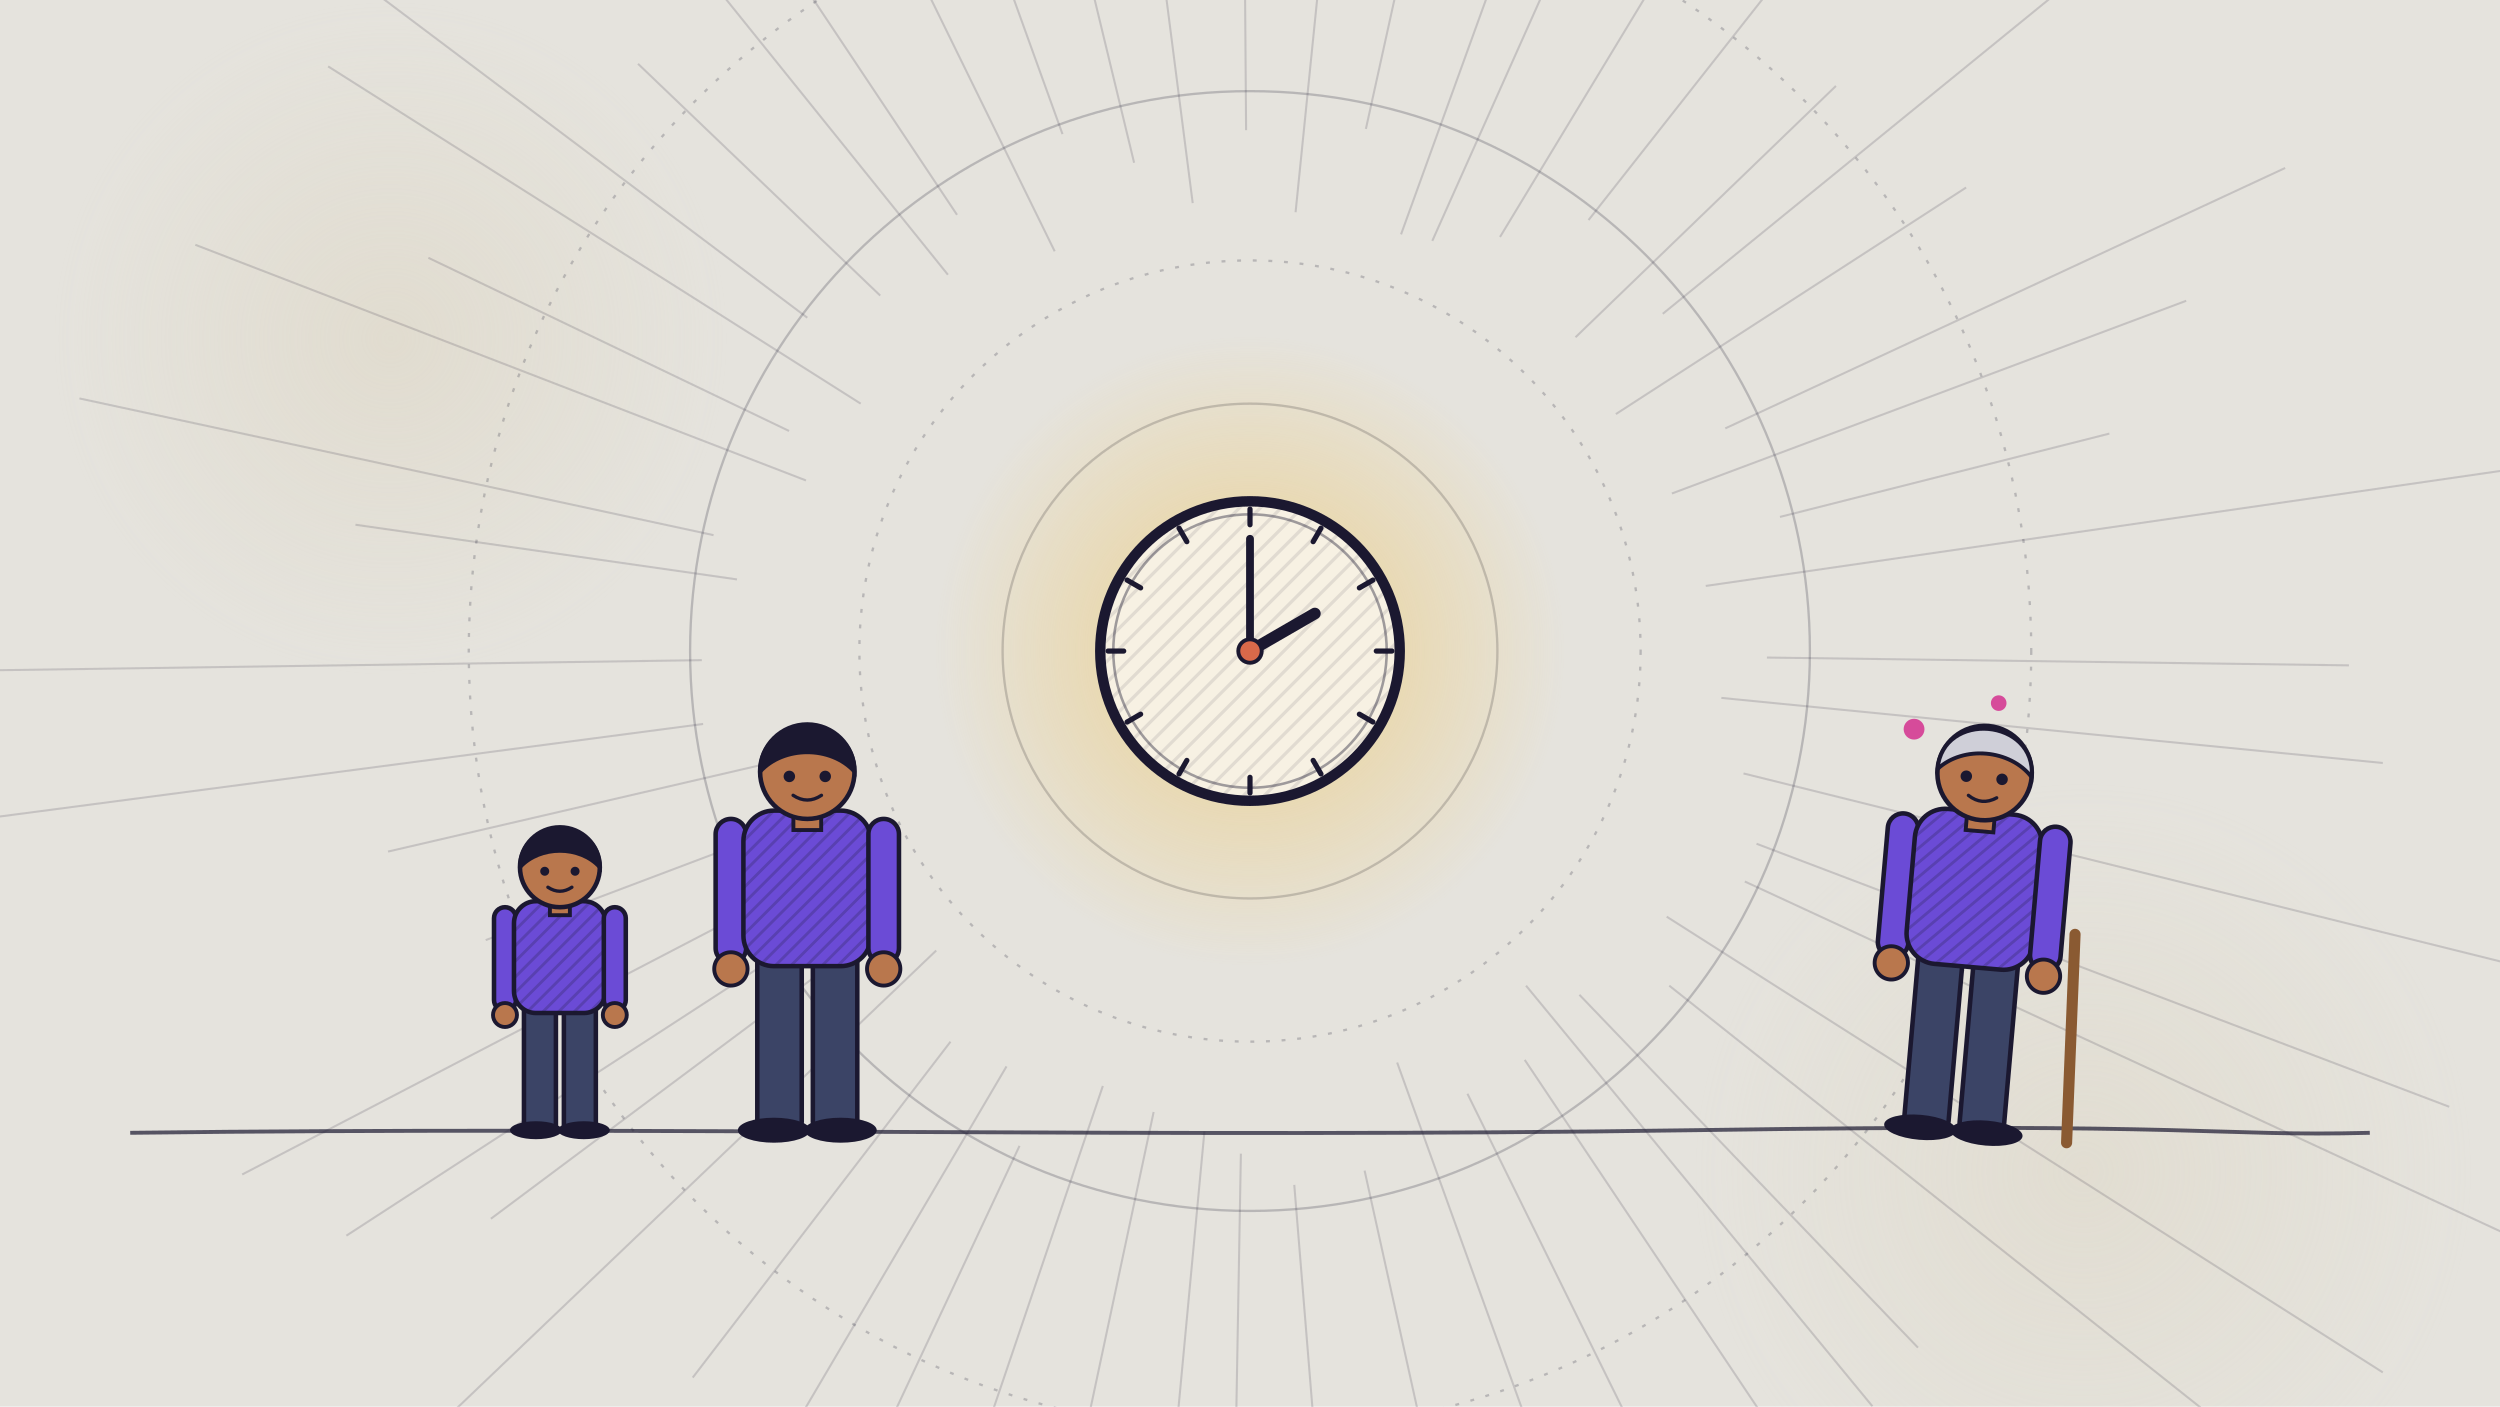
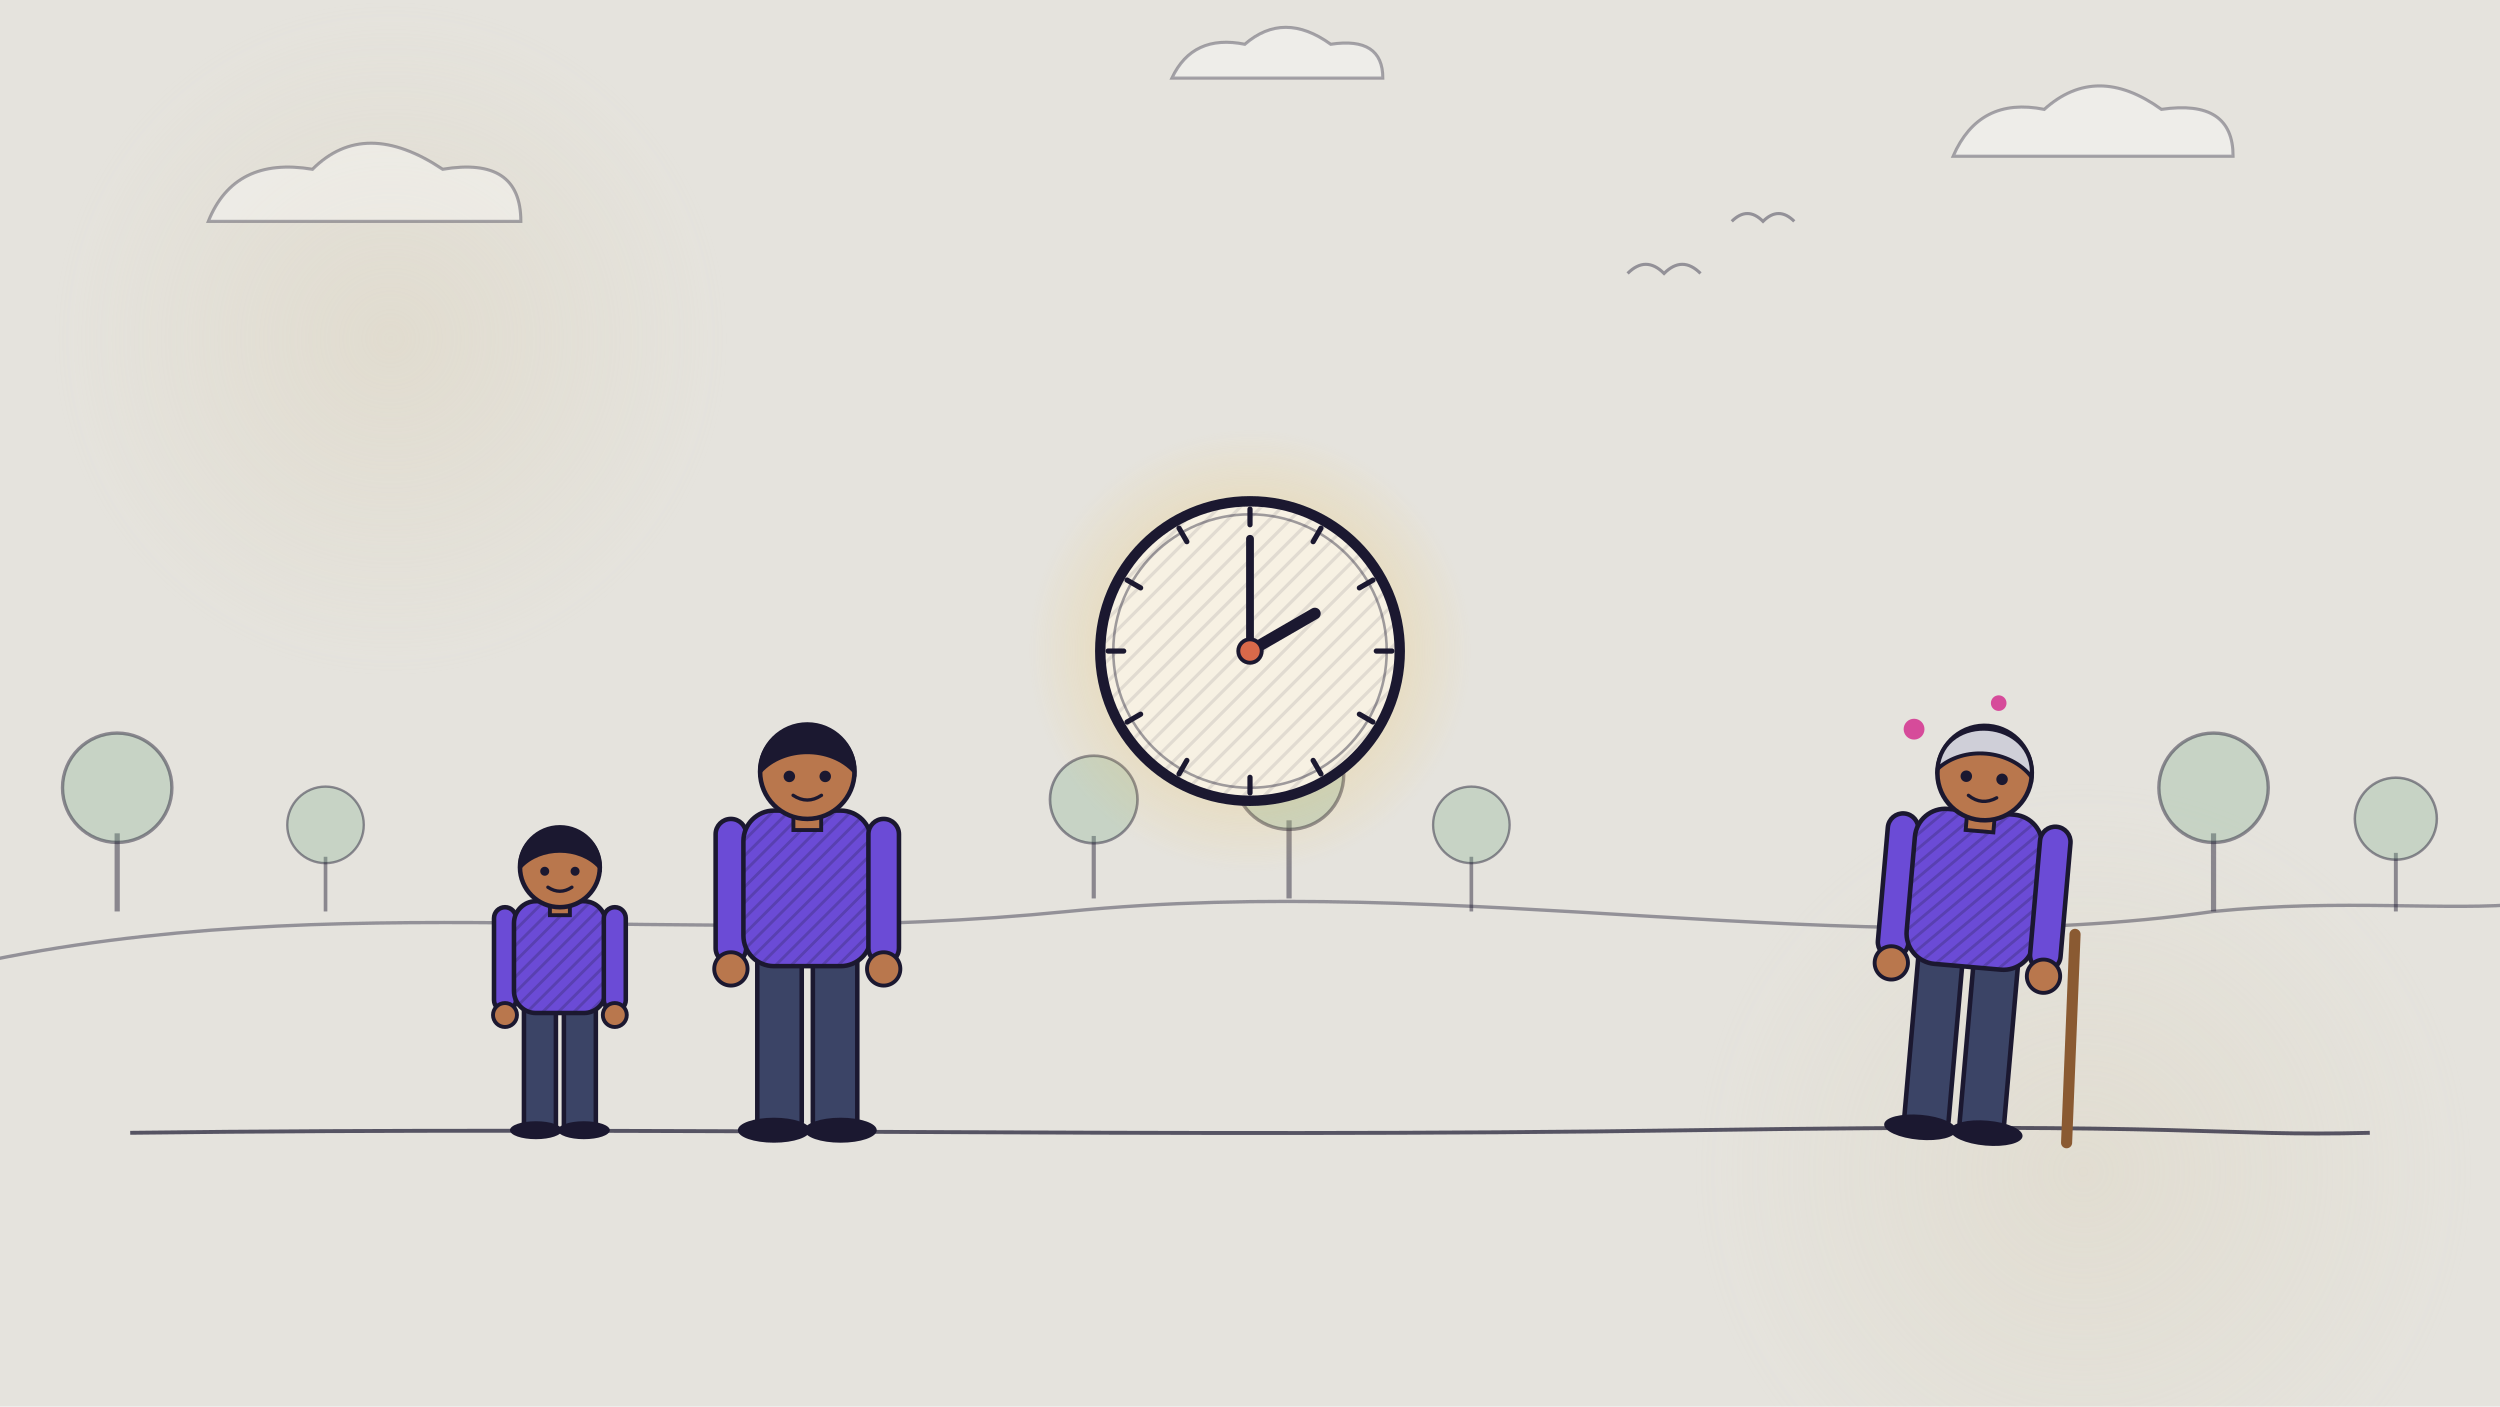
<svg xmlns="http://www.w3.org/2000/svg" viewBox="0 0 1920 1080" width="1920" height="1080">
  <defs>
    <radialGradient id="U061_1">
      <stop offset="0" stop-color="#d9cfb6" stop-opacity="0.35" />
      <stop offset="1" stop-color="#d9cfb6" stop-opacity="0" />
    </radialGradient>
    <radialGradient id="U061_2">
      <stop offset="0" stop-color="#d9cfb6" stop-opacity="0.3" />
      <stop offset="1" stop-color="#d9cfb6" stop-opacity="0" />
    </radialGradient>
    <radialGradient id="U061_3">
      <stop offset="0" stop-color="#f2c14e" stop-opacity="0.55" />
      <stop offset="1" stop-color="#f2c14e" stop-opacity="0" />
    </radialGradient>
    <clipPath id="U061_4">
      <circle cx="960" cy="500" r="115" />
    </clipPath>
    <clipPath id="U061_5">
      <rect x="394.733" y="692.133" width="70.533" height="85.867" rx="16.867" />
    </clipPath>
    <clipPath id="U061_6">
      <rect x="570.933" y="622.533" width="98.133" height="119.467" rx="23.467" />
    </clipPath>
    <clipPath id="U061_7">
      <rect x="1450.933" y="622.533" width="98.133" height="119.467" rx="23.467" />
    </clipPath>
  </defs>
  <rect width="1920" height="1080" fill="#e5e3dd" />
  <circle cx="300" cy="260" r="260" fill="url(#U061_1)" />
  <circle cx="1600" cy="900" r="300" fill="url(#U061_2)" />
-   <g stroke="#1b1830" stroke-opacity="0.16" stroke-width="1.6">
-     <line x1="1357" y1="505" x2="1804" y2="511" />
-     <line x1="1322" y1="536" x2="1830" y2="586" />
-     <line x1="1339" y1="594" x2="1967" y2="750" />
-     <line x1="1349" y1="648" x2="1881" y2="850" />
-     <line x1="1340" y1="677" x2="1921" y2="946" />
-     <line x1="1280" y1="704" x2="1830" y2="1054" />
-     <line x1="1282" y1="757" x2="1690" y2="1081" />
-     <line x1="1213" y1="764" x2="1473" y2="1035" />
-     <line x1="1172" y1="757" x2="1438" y2="1080" />
-     <line x1="1171" y1="814" x2="1539" y2="1364" />
-     <line x1="1127" y1="840" x2="1261" y2="1112" />
-     <line x1="1073" y1="816" x2="1192" y2="1146" />
-     <line x1="1048" y1="899" x2="1171" y2="1455" />
-     <line x1="994" y1="910" x2="1033" y2="1389" />
-     <line x1="953" y1="886" x2="948" y2="1168" />
-     <line x1="925" y1="869" x2="859" y2="1572" />
-     <line x1="886" y1="854" x2="817" y2="1178" />
-     <line x1="847" y1="834" x2="645" y2="1430" />
-     <line x1="783" y1="880" x2="594" y2="1283" />
-     <line x1="773" y1="819" x2="597" y2="1118" />
-     <line x1="730" y1="800" x2="532" y2="1058" />
-     <line x1="719" y1="730" x2="210" y2="1216" />
-     <line x1="689" y1="703" x2="377" y2="936" />
-     <line x1="634" y1="710" x2="266" y2="949" />
-     <line x1="624" y1="674" x2="186" y2="902" />
-     <line x1="614" y1="631" x2="373" y2="722" />
-     <line x1="604" y1="583" x2="298" y2="654" />
-     <line x1="540" y1="556" x2="-106" y2="641" />
-     <line x1="539" y1="507" x2="-21" y2="515" />
-     <line x1="566" y1="445" x2="273" y2="403" />
-     <line x1="548" y1="411" x2="61" y2="306" />
-     <line x1="619" y1="369" x2="150" y2="188" />
-     <line x1="606" y1="331" x2="329" y2="198" />
-     <line x1="661" y1="310" x2="252" y2="51" />
-     <line x1="620" y1="244" x2="128" y2="-126" />
-     <line x1="676" y1="227" x2="490" y2="49" />
-     <line x1="728" y1="211" x2="310" y2="-308" />
-     <line x1="735" y1="165" x2="529" y2="-144" />
-     <line x1="810" y1="193" x2="632" y2="-170" />
-     <line x1="816" y1="103" x2="684" y2="-263" />
-     <line x1="871" y1="125" x2="805" y2="-148" />
-     <line x1="916" y1="156" x2="853" y2="-334" />
-     <line x1="957" y1="100" x2="953" y2="-431" />
-     <line x1="995" y1="163" x2="1035" y2="-232" />
-     <line x1="1049" y1="99" x2="1109" y2="-173" />
-     <line x1="1076" y1="180" x2="1322" y2="-500" />
-     <line x1="1100" y1="185" x2="1319" y2="-305" />
-     <line x1="1152" y1="182" x2="1528" y2="-439" />
-     <line x1="1220" y1="169" x2="1394" y2="-52" />
-     <line x1="1210" y1="259" x2="1410" y2="66" />
-     <line x1="1277" y1="241" x2="1665" y2="-75" />
-     <line x1="1241" y1="318" x2="1510" y2="144" />
-     <line x1="1325" y1="329" x2="1755" y2="129" />
-     <line x1="1284" y1="379" x2="1679" y2="231" />
-     <line x1="1367" y1="397" x2="1620" y2="333" />
-     <line x1="1310" y1="450" x2="2001" y2="350" />
-   </g>
-   <g fill="none" stroke="#1b1830" stroke-opacity="0.22" stroke-width="1.8">
-     <circle cx="960" cy="500" r="190" />
-     <circle cx="960" cy="500" r="300" stroke-dasharray="3 9" />
-     <circle cx="960" cy="500" r="430" />
-     <circle cx="960" cy="500" r="600" stroke-dasharray="3 9" />
+   <g id="U061_backdrop">
+     <path d="M-20,740 C260,680 520,730 820,700 C1120,670 1420,740 1700,700 C1800,690 1880,700 1940,694" fill="none" stroke="#1b1830" stroke-opacity="0.4" stroke-width="2.6" />
+     <g stroke="#1b1830" stroke-opacity="0.45" stroke-width="2.6">
+       <g transform="translate(90,700) scale(1.0)">
+         <line x1="0" y1="0" x2="0" y2="-60" stroke-width="4" />
+         <circle cx="0" cy="-95" r="42" fill="#7fae8c" fill-opacity="0.3" />
+       </g>
+       <g transform="translate(250,700) scale(0.7)">
+         <line x1="0" y1="0" x2="0" y2="-60" stroke-width="4" />
+         <circle cx="0" cy="-95" r="42" fill="#7fae8c" fill-opacity="0.3" />
+       </g>
+       <g transform="translate(840,690) scale(0.8)">
+         <line x1="0" y1="0" x2="0" y2="-60" stroke-width="4" />
+         <circle cx="0" cy="-95" r="42" fill="#7fae8c" fill-opacity="0.3" />
+       </g>
+       <g transform="translate(990,690) scale(1.0)">
+         <line x1="0" y1="0" x2="0" y2="-60" stroke-width="4" />
+         <circle cx="0" cy="-95" r="42" fill="#7fae8c" fill-opacity="0.3" />
+       </g>
+       <g transform="translate(1130,700) scale(0.7)">
+         <line x1="0" y1="0" x2="0" y2="-60" stroke-width="4" />
+         <circle cx="0" cy="-95" r="42" fill="#7fae8c" fill-opacity="0.3" />
+       </g>
+       <g transform="translate(1700,700) scale(1.0)">
+         <line x1="0" y1="0" x2="0" y2="-60" stroke-width="4" />
+         <circle cx="0" cy="-95" r="42" fill="#7fae8c" fill-opacity="0.3" />
+       </g>
+       <g transform="translate(1840,700) scale(0.75)">
+         <line x1="0" y1="0" x2="0" y2="-60" stroke-width="4" />
+         <circle cx="0" cy="-95" r="42" fill="#7fae8c" fill-opacity="0.3" />
+       </g>
+     </g>
+     <g fill="#ffffff" fill-opacity="0.35" stroke="#1b1830" stroke-opacity="0.35" stroke-width="2.4">
+       <path d="M160,170 q20,-50 80,-40 q40,-40 100,0 q60,-10 60,40z" />
+       <path d="M1500,120 q20,-46 70,-36 q40,-36 90,0 q55,-8 55,36z" />
+       <path d="M900,60 q16,-34 56,-26 q30,-26 66,0 q40,-6 40,26z" />
+     </g>
+     <g fill="none" stroke="#1b1830" stroke-opacity="0.4" stroke-width="2.4">
+       <path d="M1250,210 q14,-14 28,0 q14,-14 28,0" />
+       <path d="M1330,170 q12,-12 24,0 q12,-12 24,0" />
+     </g>
  </g>
  <path d="M100,870 C500,865 900,874 1300,868 S1700,873 1820,870" fill="none" stroke="#1b1830" stroke-opacity=".7" stroke-width="3" />
  <g id="mv-glint-core">
-     <circle cx="960" cy="500" r="241.5" fill="url(#U061_3)" />
+     <circle cx="960" cy="500" r="170" fill="url(#U061_3)" />
  </g>
  <circle cx="960" cy="500" r="115" fill="#f7f1e3" stroke="#1b1830" stroke-width="8" />
  <g clip-path="url(#U061_4)" stroke="#1b1830" stroke-opacity="0.1" stroke-width="2.5">
    <line x1="615" y1="615" x2="845" y2="385" />
    <line x1="631" y1="615" x2="861" y2="385" />
    <line x1="647" y1="615" x2="877" y2="385" />
    <line x1="663" y1="615" x2="893" y2="385" />
    <line x1="679" y1="615" x2="909" y2="385" />
    <line x1="695" y1="615" x2="925" y2="385" />
    <line x1="711" y1="615" x2="941" y2="385" />
    <line x1="727" y1="615" x2="957" y2="385" />
    <line x1="743" y1="615" x2="973" y2="385" />
    <line x1="759" y1="615" x2="989" y2="385" />
    <line x1="775" y1="615" x2="1005" y2="385" />
    <line x1="791" y1="615" x2="1021" y2="385" />
    <line x1="807" y1="615" x2="1037" y2="385" />
    <line x1="823" y1="615" x2="1053" y2="385" />
    <line x1="839" y1="615" x2="1069" y2="385" />
    <line x1="855" y1="615" x2="1085" y2="385" />
    <line x1="871" y1="615" x2="1101" y2="385" />
    <line x1="887" y1="615" x2="1117" y2="385" />
    <line x1="903" y1="615" x2="1133" y2="385" />
    <line x1="919" y1="615" x2="1149" y2="385" />
    <line x1="935" y1="615" x2="1165" y2="385" />
    <line x1="951" y1="615" x2="1181" y2="385" />
    <line x1="967" y1="615" x2="1197" y2="385" />
    <line x1="983" y1="615" x2="1213" y2="385" />
    <line x1="999" y1="615" x2="1229" y2="385" />
    <line x1="1015" y1="615" x2="1245" y2="385" />
    <line x1="1031" y1="615" x2="1261" y2="385" />
    <line x1="1047" y1="615" x2="1277" y2="385" />
    <line x1="1063" y1="615" x2="1293" y2="385" />
  </g>
  <circle cx="960" cy="500" r="105" fill="none" stroke="#1b1830" stroke-opacity=".4" stroke-width="2" />
  <g stroke="#1b1830" stroke-width="4" stroke-linecap="round">
    <line x1="1057.0" y1="500.0" x2="1069.0" y2="500.0" />
    <line x1="1044.0" y1="548.5" x2="1054.4" y2="554.5" />
    <line x1="1008.5" y1="584.0" x2="1014.5" y2="594.4" />
    <line x1="960.0" y1="597.0" x2="960.0" y2="609.0" />
    <line x1="911.5" y1="584.0" x2="905.5" y2="594.4" />
    <line x1="876.0" y1="548.5" x2="865.6" y2="554.5" />
    <line x1="863.0" y1="500.0" x2="851.0" y2="500.0" />
    <line x1="876.0" y1="451.5" x2="865.6" y2="445.5" />
    <line x1="911.5" y1="416.0" x2="905.5" y2="405.6" />
    <line x1="960.0" y1="403.0" x2="960.0" y2="391.0" />
    <line x1="1008.5" y1="416.0" x2="1014.5" y2="405.6" />
    <line x1="1044.0" y1="451.5" x2="1054.4" y2="445.5" />
  </g>
  <line x1="960" y1="500" x2="1009.8" y2="471.2" stroke="#1b1830" stroke-width="9" stroke-linecap="round" />
  <line x1="960" y1="500" x2="960.0" y2="413.8" stroke="#1b1830" stroke-width="6" stroke-linecap="round" />
  <circle cx="960" cy="500" r="9" fill="#d9694a" stroke="#1b1830" stroke-width="3" />
  <g id="mv-breathe-p61a">
    <rect x="402.4" y="770.333" width="24.533" height="98.133" rx="4.6" fill="#3b4466" stroke="#1b1830" stroke-width="3.5" />
    <rect x="433.067" y="770.333" width="24.533" height="98.133" rx="4.6" fill="#3b4466" stroke="#1b1830" stroke-width="3.5" />
    <ellipse cx="411.6" cy="868" rx="19.933" ry="6.9" fill="#1b1830" />
    <ellipse cx="448.4" cy="868" rx="19.933" ry="6.9" fill="#1b1830" />
    <rect x="379.4" y="696.733" width="16.867" height="79.733" rx="8.433" fill="#6b4bd6" stroke="#1b1830" stroke-width="3.5" />
    <circle cx="387.833" cy="779.533" r="9.2" fill="#b9774d" stroke="#1b1830" stroke-width="3" />
    <rect x="394.733" y="692.133" width="70.533" height="85.867" rx="16.867" fill="#6b4bd6" stroke="#1b1830" stroke-width="3.5" />
    <g clip-path="url(#U061_5)" stroke="#1b1830" stroke-opacity="0.22" stroke-width="2.2">
      <line x1="308" y1="778.0" x2="393.867" y2="692.133" />
      <line x1="320" y1="778.0" x2="405.867" y2="692.133" />
      <line x1="332" y1="778.0" x2="417.867" y2="692.133" />
      <line x1="344" y1="778.0" x2="429.867" y2="692.133" />
      <line x1="356" y1="778.0" x2="441.867" y2="692.133" />
      <line x1="368" y1="778.0" x2="453.867" y2="692.133" />
      <line x1="380" y1="778.0" x2="465.867" y2="692.133" />
      <line x1="392" y1="778.0" x2="477.867" y2="692.133" />
      <line x1="404" y1="778.0" x2="489.867" y2="692.133" />
      <line x1="416" y1="778.0" x2="501.867" y2="692.133" />
      <line x1="428" y1="778.0" x2="513.867" y2="692.133" />
      <line x1="440" y1="778.0" x2="525.867" y2="692.133" />
      <line x1="452" y1="778.0" x2="537.867" y2="692.133" />
      <line x1="464" y1="778.0" x2="549.867" y2="692.133" />
    </g>
    <rect x="463.733" y="696.733" width="16.867" height="79.733" rx="8.433" fill="#6b4bd6" stroke="#1b1830" stroke-width="3.5" />
    <circle cx="472.167" cy="779.533" r="9.2" fill="#b9774d" stroke="#1b1830" stroke-width="3" />
    <rect x="422.333" y="689.067" width="15.333" height="13.8" fill="#b9774d" stroke="#1b1830" stroke-width="3" />
    <circle cx="430" cy="666.067" r="30.667" fill="#b9774d" stroke="#1b1830" stroke-width="3.5" />
    <path d="M399.333,666.067 C399.333,627.733 460.667,627.733 460.667,666.067 C445.333,649.2 414.667,649.2 399.333,666.067Z" fill="#1b1830" stroke="#1b1830" stroke-width="3" />
    <circle cx="418.347" cy="669.133" r="3.453" fill="#1b1830" />
    <circle cx="441.653" cy="669.133" r="3.453" fill="#1b1830" />
    <path d="M420.8,681.4 Q430,687.533 439.2,681.4" fill="none" stroke="#1b1830" stroke-width="2.6" stroke-linecap="round" />
  </g>
  <g id="mv-breathe-p61b">
    <rect x="581.6" y="731.333" width="34.133" height="136.533" rx="6.4" fill="#3b4466" stroke="#1b1830" stroke-width="3.5" />
    <rect x="624.267" y="731.333" width="34.133" height="136.533" rx="6.4" fill="#3b4466" stroke="#1b1830" stroke-width="3.5" />
    <ellipse cx="594.4" cy="868" rx="27.733" ry="9.6" fill="#1b1830" />
    <ellipse cx="645.6" cy="868" rx="27.733" ry="9.6" fill="#1b1830" />
    <rect x="549.6" y="628.933" width="23.467" height="110.933" rx="11.733" fill="#6b4bd6" stroke="#1b1830" stroke-width="3.5" />
    <circle cx="561.333" cy="744.133" r="12.8" fill="#b9774d" stroke="#1b1830" stroke-width="3" />
    <rect x="570.933" y="622.533" width="98.133" height="119.467" rx="23.467" fill="#6b4bd6" stroke="#1b1830" stroke-width="3.5" />
    <g clip-path="url(#U061_6)" stroke="#1b1830" stroke-opacity="0.22" stroke-width="2.2">
      <line x1="451" y1="742.0" x2="570.467" y2="622.533" />
      <line x1="463" y1="742.0" x2="582.467" y2="622.533" />
      <line x1="475" y1="742.0" x2="594.467" y2="622.533" />
      <line x1="487" y1="742.0" x2="606.467" y2="622.533" />
      <line x1="499" y1="742.0" x2="618.467" y2="622.533" />
      <line x1="511" y1="742.0" x2="630.467" y2="622.533" />
      <line x1="523" y1="742.0" x2="642.467" y2="622.533" />
      <line x1="535" y1="742.0" x2="654.467" y2="622.533" />
      <line x1="547" y1="742.0" x2="666.467" y2="622.533" />
      <line x1="559" y1="742.0" x2="678.467" y2="622.533" />
      <line x1="571" y1="742.0" x2="690.467" y2="622.533" />
      <line x1="583" y1="742.0" x2="702.467" y2="622.533" />
      <line x1="595" y1="742.0" x2="714.467" y2="622.533" />
      <line x1="607" y1="742.0" x2="726.467" y2="622.533" />
      <line x1="619" y1="742.0" x2="738.467" y2="622.533" />
      <line x1="631" y1="742.0" x2="750.467" y2="622.533" />
      <line x1="643" y1="742.0" x2="762.467" y2="622.533" />
      <line x1="655" y1="742.0" x2="774.467" y2="622.533" />
      <line x1="667" y1="742.0" x2="786.467" y2="622.533" />
    </g>
    <g id="mv-arm-p61b">
      <rect x="666.933" y="628.933" width="23.467" height="110.933" rx="11.733" fill="#6b4bd6" stroke="#1b1830" stroke-width="3.5" />
      <circle cx="678.667" cy="744.133" r="12.8" fill="#b9774d" stroke="#1b1830" stroke-width="3" />
    </g>
    <rect x="609.333" y="618.267" width="21.333" height="19.2" fill="#b9774d" stroke="#1b1830" stroke-width="3" />
    <circle cx="620" cy="592.667" r="36.267" fill="#b9774d" stroke="#1b1830" stroke-width="3.5" />
    <path d="M583.733,592.667 C583.733,547.333 656.267,547.333 656.267,592.667 C638.133,572.72 601.867,572.72 583.733,592.667Z" fill="#1b1830" stroke="#1b1830" stroke-width="3" />
    <circle cx="606.219" cy="596.293" r="4.413" fill="#1b1830" />
    <circle cx="633.781" cy="596.293" r="4.413" fill="#1b1830" />
    <path d="M609.12,610.8 Q620,618.053 630.88,610.8" fill="none" stroke="#1b1830" stroke-width="2.6" stroke-linecap="round" />
  </g>
  <g id="mv-breathe-p61c">
    <g transform="rotate(5 1500 870)">
      <rect x="1461.6" y="731.333" width="34.133" height="136.533" rx="6.4" fill="#3b4466" stroke="#1b1830" stroke-width="3.5" />
      <rect x="1504.267" y="731.333" width="34.133" height="136.533" rx="6.4" fill="#3b4466" stroke="#1b1830" stroke-width="3.5" />
      <ellipse cx="1474.4" cy="868" rx="27.733" ry="9.6" fill="#1b1830" />
      <ellipse cx="1525.6" cy="868" rx="27.733" ry="9.6" fill="#1b1830" />
      <rect x="1429.6" y="628.933" width="23.467" height="110.933" rx="11.733" fill="#6b4bd6" stroke="#1b1830" stroke-width="3.5" />
      <circle cx="1441.333" cy="744.133" r="12.8" fill="#b9774d" stroke="#1b1830" stroke-width="3" />
      <rect x="1450.933" y="622.533" width="98.133" height="119.467" rx="23.467" fill="#6b4bd6" stroke="#1b1830" stroke-width="3.5" />
      <g clip-path="url(#U061_7)" stroke="#1b1830" stroke-opacity="0.22" stroke-width="2.2">
        <line x1="1331" y1="742.0" x2="1450.467" y2="622.533" />
        <line x1="1343" y1="742.0" x2="1462.467" y2="622.533" />
        <line x1="1355" y1="742.0" x2="1474.467" y2="622.533" />
        <line x1="1367" y1="742.0" x2="1486.467" y2="622.533" />
        <line x1="1379" y1="742.0" x2="1498.467" y2="622.533" />
        <line x1="1391" y1="742.0" x2="1510.467" y2="622.533" />
        <line x1="1403" y1="742.0" x2="1522.467" y2="622.533" />
        <line x1="1415" y1="742.0" x2="1534.467" y2="622.533" />
        <line x1="1427" y1="742.0" x2="1546.467" y2="622.533" />
        <line x1="1439" y1="742.0" x2="1558.467" y2="622.533" />
        <line x1="1451" y1="742.0" x2="1570.467" y2="622.533" />
        <line x1="1463" y1="742.0" x2="1582.467" y2="622.533" />
        <line x1="1475" y1="742.0" x2="1594.467" y2="622.533" />
        <line x1="1487" y1="742.0" x2="1606.467" y2="622.533" />
        <line x1="1499" y1="742.0" x2="1618.467" y2="622.533" />
        <line x1="1511" y1="742.0" x2="1630.467" y2="622.533" />
        <line x1="1523" y1="742.0" x2="1642.467" y2="622.533" />
        <line x1="1535" y1="742.0" x2="1654.467" y2="622.533" />
        <line x1="1547" y1="742.0" x2="1666.467" y2="622.533" />
      </g>
      <rect x="1546.933" y="628.933" width="23.467" height="110.933" rx="11.733" fill="#6b4bd6" stroke="#1b1830" stroke-width="3.5" />
      <circle cx="1558.667" cy="744.133" r="12.8" fill="#b9774d" stroke="#1b1830" stroke-width="3" />
      <rect x="1489.333" y="618.267" width="21.333" height="19.2" fill="#b9774d" stroke="#1b1830" stroke-width="3" />
      <circle cx="1500" cy="592.667" r="36.267" fill="#b9774d" stroke="#1b1830" stroke-width="3.5" />
      <path d="M1463.733,592.667 C1463.733,547.333 1536.267,547.333 1536.267,592.667 C1518.133,572.72 1481.867,572.72 1463.733,592.667Z" fill="#cfcfd8" stroke="#1b1830" stroke-width="3" />
      <circle cx="1486.219" cy="596.293" r="4.413" fill="#1b1830" />
      <circle cx="1513.781" cy="596.293" r="4.413" fill="#1b1830" />
      <path d="M1489.12,610.8 Q1500,618.053 1510.88,610.8" fill="none" stroke="#1b1830" stroke-width="2.6" stroke-linecap="round" />
      <path d="M1580.0,710.0 L1587.467,870" stroke="#8a5a32" stroke-width="8.533" stroke-linecap="round" />
    </g>
  </g>
  <g id="mv-spark-a">
    <circle cx="1470" cy="560" r="8" fill="#d64b9a" />
    <circle cx="1535" cy="540" r="6" fill="#d64b9a" />
  </g>
</svg>
